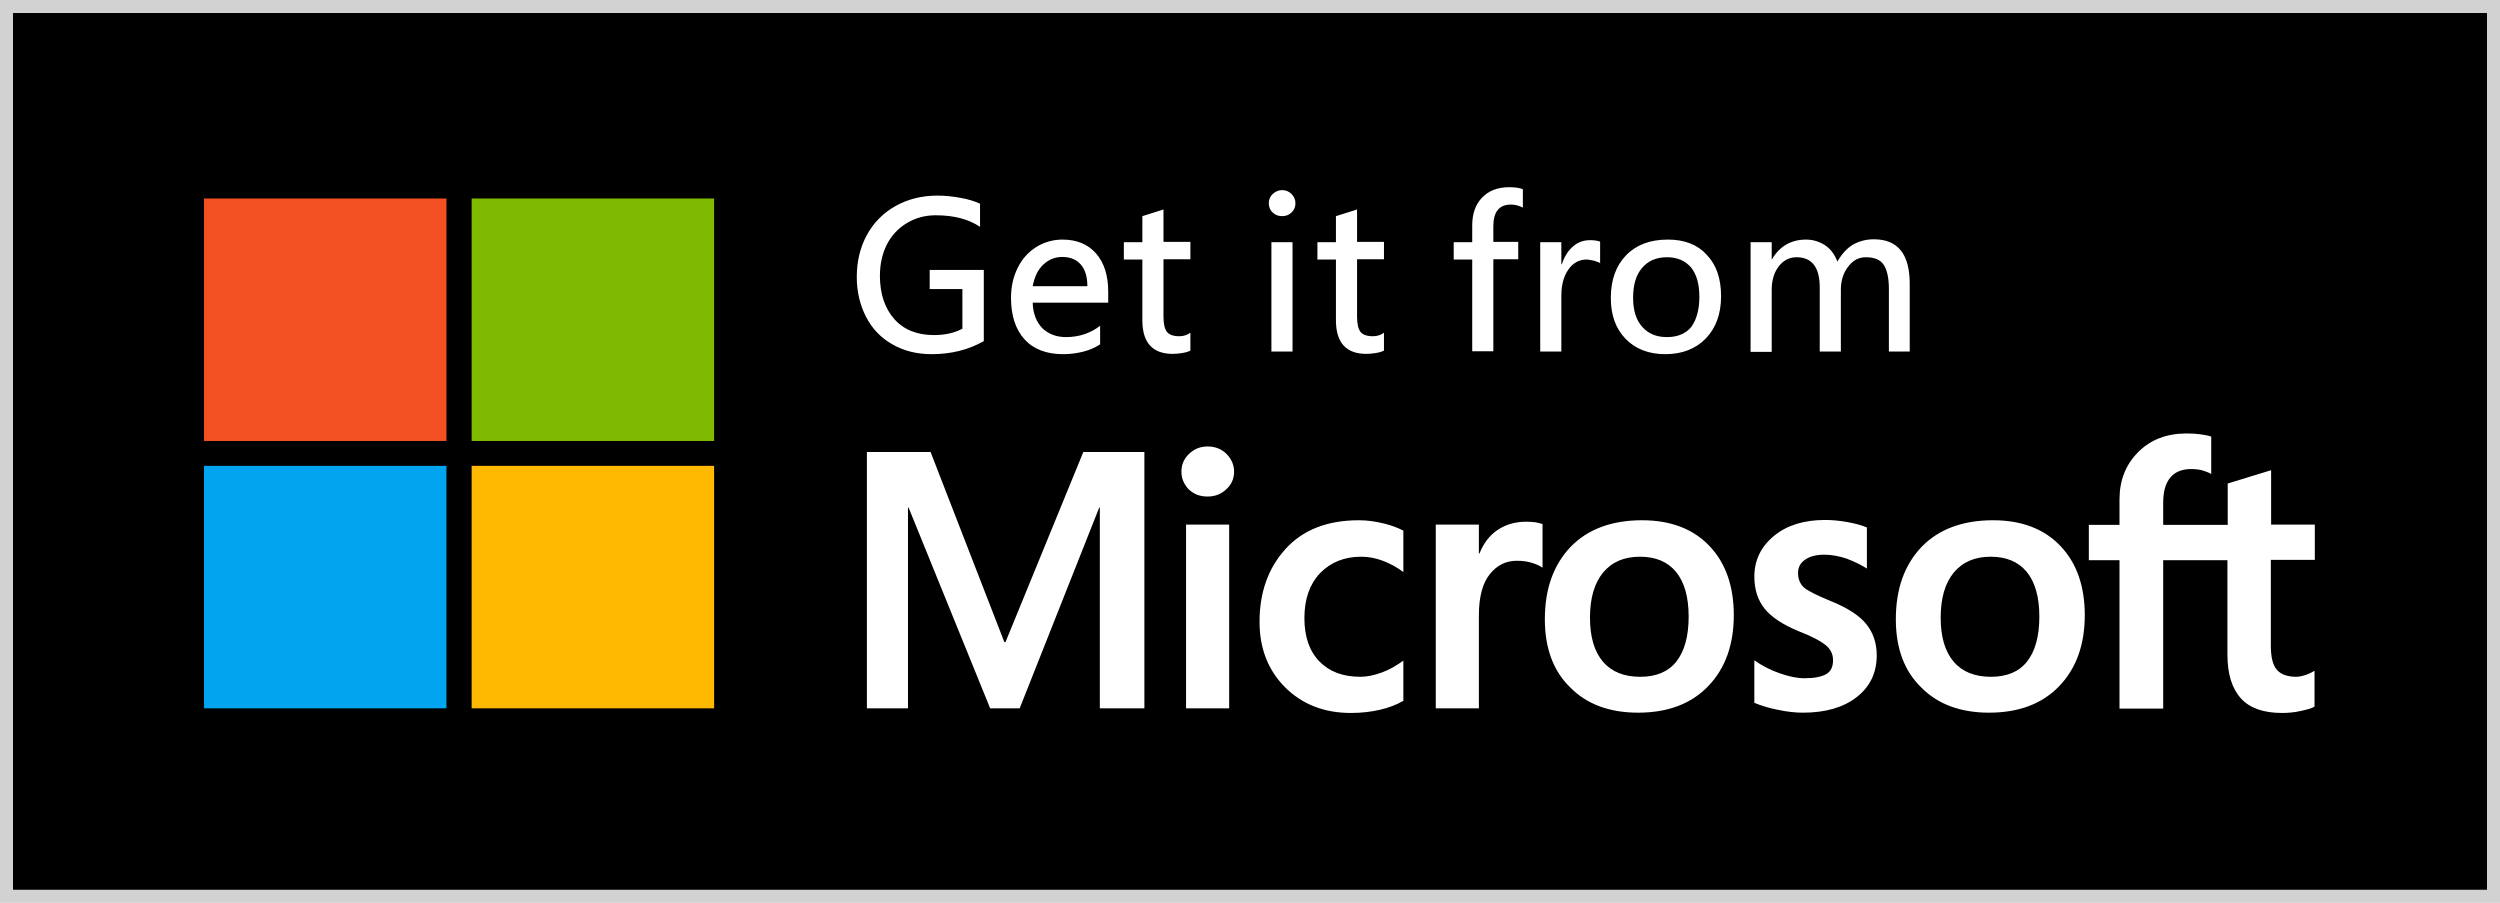
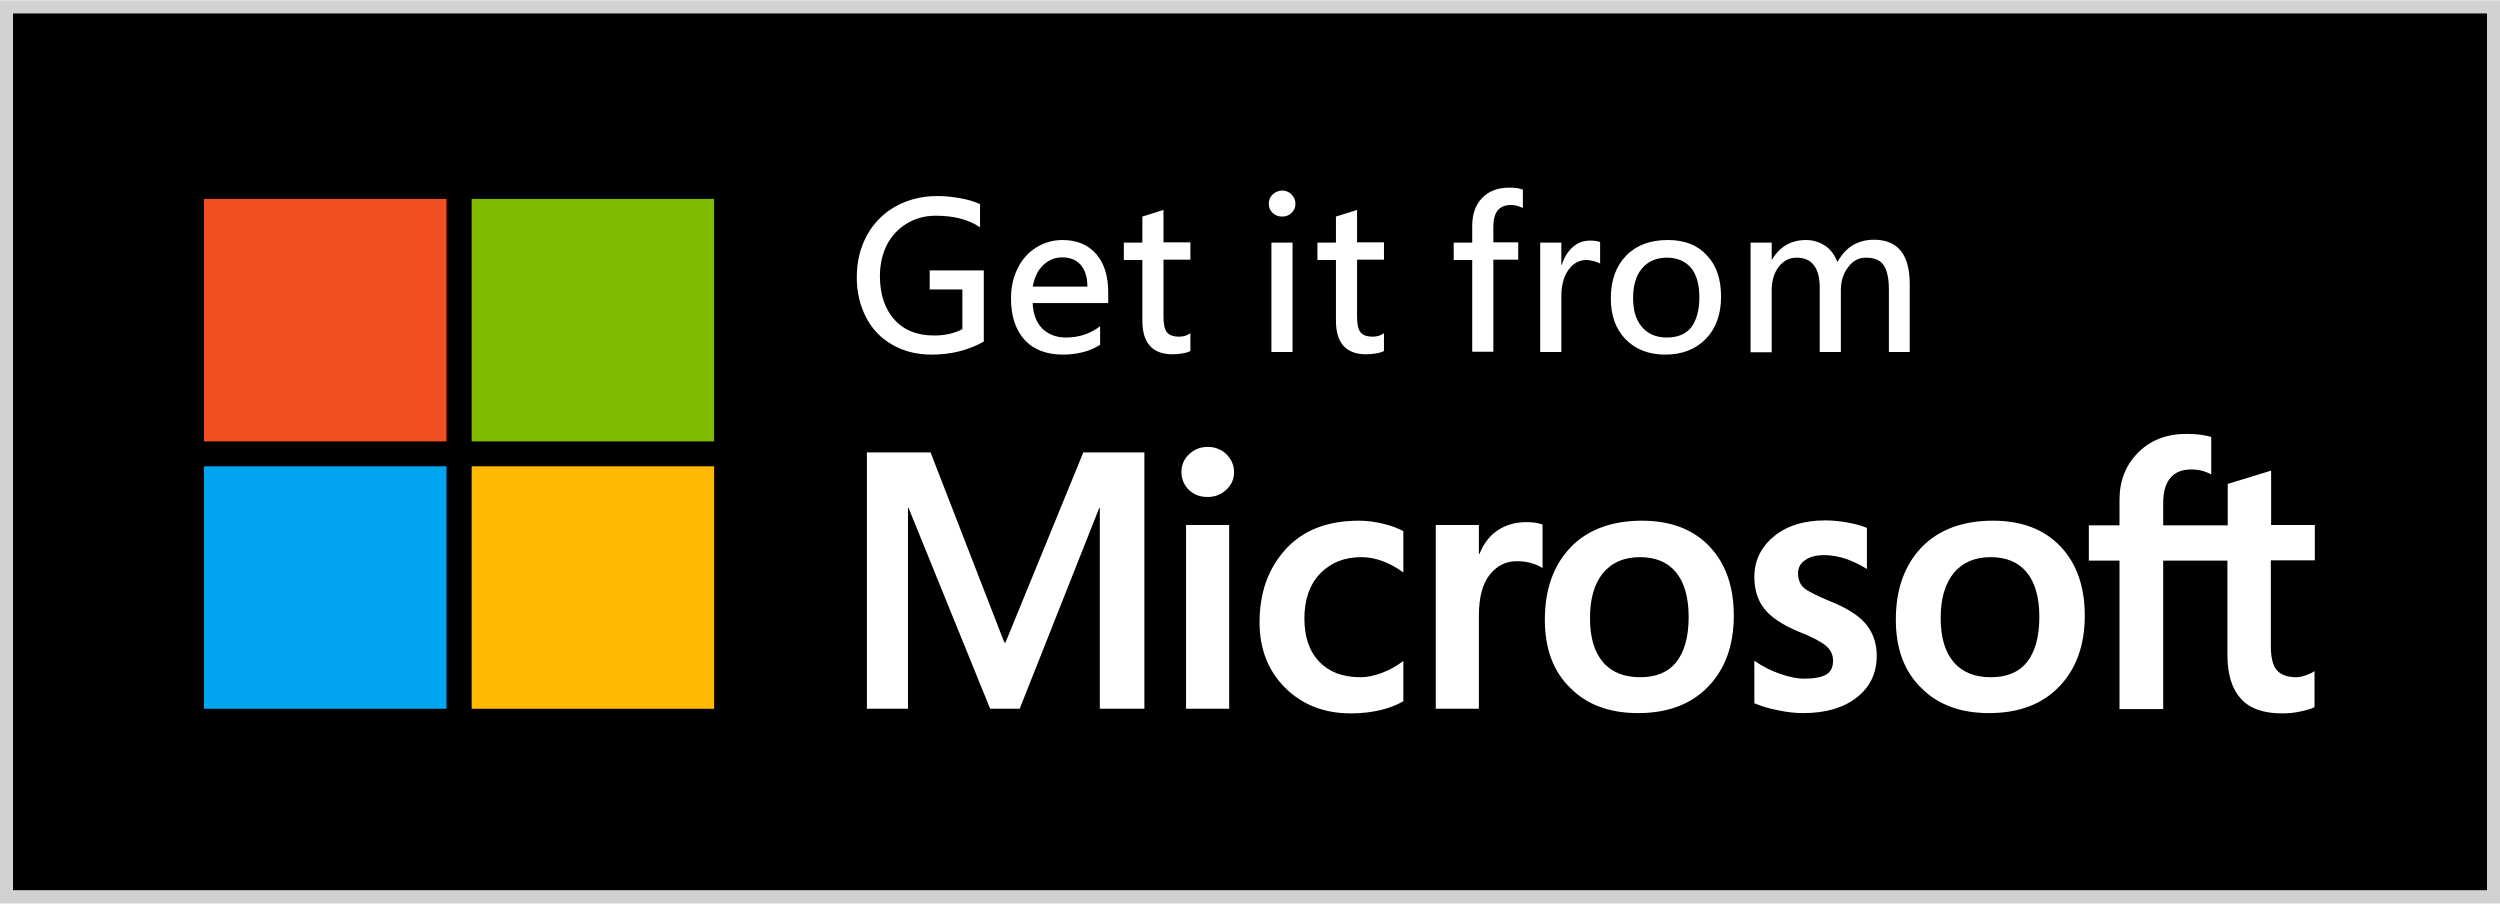
- <svg xmlns="http://www.w3.org/2000/svg" viewBox="0 0 864 312">
+ <svg xmlns="http://www.w3.org/2000/svg" width="110.716" height="40.019" viewBox="0 0 864 312">
  <path d="M2.3 2.3h859.5v307.5H2.3z" />
  <path fill="#D2D2D2" d="M4.5 4.5h855v303H4.5V4.5zM0 312h864V0H0v312z" />
  <defs>
    <path id="a" d="M0 0h864v312H0z" />
  </defs>
  <g>
    <path fill="#F25022" d="M70.5 68.6h83.8v83.8H70.5z" />
    <path fill="#7FBA00" d="M163 68.6h83.8v83.8H163z" />
    <path fill="#00A4EF" d="M70.5 161h83.8v83.8H70.5z" />
    <path fill="#FFB900" d="M163 161h83.8v83.8H163z" />
    <path fill="#FFF" d="M408.3 163c0-2.5.9-4.5 2.7-6.2 1.8-1.7 3.9-2.5 6.4-2.5 2.6 0 4.8.9 6.5 2.6 1.7 1.7 2.6 3.8 2.6 6.1 0 2.4-.9 4.5-2.7 6.1-1.8 1.7-3.9 2.5-6.5 2.5s-4.7-.8-6.5-2.5c-1.6-1.7-2.5-3.7-2.5-6.1m16.5 81.8h-14.9v-63.5h14.9v63.5zM470.2 233.9c2.2 0 4.7-.5 7.4-1.5s5.1-2.4 7.4-4.1v13.9c-2.4 1.4-5.1 2.4-8.1 3.1-3 .7-6.4 1.1-10 1.1-9.3 0-16.9-3-22.8-8.9-5.9-5.9-8.8-13.5-8.8-22.6 0-10.2 3-18.6 9-25.2 6-6.6 14.4-9.9 25.4-9.9 2.8 0 5.6.4 8.5 1.1 2.9.7 5.1 1.6 6.8 2.5v14.3c-2.3-1.7-4.7-3-7.1-3.9-2.4-.9-4.9-1.4-7.4-1.4-5.9 0-10.6 1.9-14.3 5.7-3.6 3.8-5.4 9-5.4 15.5 0 6.4 1.7 11.4 5.2 15 3.5 3.6 8.2 5.3 14.2 5.3M527.5 180.3c1.2 0 2.3.1 3.2.2.9.2 1.8.4 2.4.6v15.1c-.8-.6-1.9-1.1-3.4-1.6s-3.3-.8-5.5-.8c-3.7 0-6.8 1.5-9.3 4.6-2.5 3.1-3.8 7.8-3.8 14.3v32.1h-14.9v-63.5h14.9v10h.2c1.4-3.5 3.4-6.2 6.2-8.1 2.8-1.9 6.1-2.9 10-2.9M533.9 214c0-10.5 3-18.8 8.9-25 5.9-6.1 14.2-9.2 24.7-9.2 9.9 0 17.7 3 23.3 8.9 5.6 5.9 8.4 13.9 8.4 23.9 0 10.3-3 18.5-8.9 24.6-5.9 6.1-14 9.1-24.2 9.1-9.8 0-17.7-2.9-23.4-8.7-5.9-5.7-8.8-13.6-8.8-23.6m15.6-.5c0 6.6 1.5 11.7 4.5 15.2s7.3 5.2 12.9 5.2c5.4 0 9.6-1.7 12.4-5.2s4.3-8.7 4.3-15.6c0-6.8-1.5-12-4.4-15.5-2.9-3.5-7.1-5.2-12.4-5.2-5.5 0-9.7 1.8-12.8 5.5-3 3.7-4.5 8.8-4.5 15.6M621.4 198c0 2.1.7 3.8 2 5 1.4 1.2 4.4 2.7 9 4.6 6 2.4 10.2 5.1 12.6 8.1 2.4 3 3.6 6.6 3.6 10.8 0 6-2.3 10.8-6.9 14.4-4.6 3.6-10.8 5.4-18.6 5.4-2.6 0-5.5-.3-8.7-1-3.2-.6-5.9-1.5-8.1-2.4v-14.7c2.7 1.9 5.6 3.4 8.8 4.5 3.1 1.1 6 1.7 8.5 1.7 3.4 0 5.9-.5 7.5-1.4 1.6-.9 2.4-2.5 2.4-4.8 0-2.1-.8-3.8-2.5-5.2-1.7-1.4-4.8-3.1-9.5-4.9-5.5-2.3-9.4-4.9-11.7-7.8-2.3-2.9-3.5-6.6-3.5-11 0-5.7 2.3-10.4 6.8-14.1 4.5-3.7 10.4-5.5 17.7-5.5 2.2 0 4.7.2 7.5.7 2.8.5 5.1 1.1 6.9 1.9v14.2c-2-1.3-4.3-2.4-6.9-3.4-2.6-.9-5.3-1.4-7.8-1.4-2.8 0-5.1.6-6.6 1.7-1.7 1.1-2.5 2.7-2.5 4.6M655.2 214c0-10.5 3-18.8 8.9-25 5.9-6.1 14.2-9.2 24.7-9.2 9.9 0 17.7 3 23.3 8.9 5.6 5.9 8.4 13.9 8.4 23.9 0 10.3-3 18.5-8.9 24.6-5.9 6.1-14 9.1-24.2 9.1-9.8 0-17.7-2.9-23.4-8.7-5.9-5.7-8.8-13.6-8.8-23.6m15.5-.5c0 6.6 1.5 11.7 4.5 15.2s7.3 5.2 12.9 5.2c5.4 0 9.6-1.7 12.4-5.2s4.3-8.7 4.3-15.6c0-6.8-1.5-12-4.4-15.5s-7.1-5.2-12.4-5.2c-5.5 0-9.7 1.8-12.8 5.5-3 3.7-4.5 8.8-4.5 15.6M769.8 193.6v32.6c0 6.8 1.6 11.8 4.7 15.2 3.1 3.4 7.9 5 14.2 5 2.1 0 4.3-.2 6.5-.7 2.2-.5 3.8-.9 4.7-1.5v-12.4c-.9.6-2 1.1-3.2 1.5-1.2.4-2.3.6-3.1.6-3 0-5.3-.8-6.7-2.4-1.4-1.6-2.1-4.4-2.1-8.3v-29.7H800v-12.2h-15.1v-18.8l-15 4.6v14.3h-22.3v-7.7c0-3.8.8-6.7 2.5-8.7 1.7-2 4.1-2.9 7.2-2.9 1.6 0 3 .2 4.3.6 1.2.4 2.1.8 2.6 1.1v-12.9c-1.1-.4-2.3-.6-3.7-.8-1.4-.2-3-.3-4.8-.3-6.8 0-12.4 2.1-16.7 6.4-4.3 4.3-6.5 9.7-6.5 16.4v8.8h-10.6v12.2h10.6v51.3h15.1v-51.3h22.2zM395.5 156.2v88.6h-15.4v-69.4h-.2l-27.5 69.4h-10.2L314 175.4h-.2v69.4h-14.2v-88.6h22l25.5 65.7h.4l26.9-65.7zM340 117.9c-5.3 3-11.3 4.5-18 4.5-5.1 0-9.6-1.1-13.6-3.4-3.9-2.2-7-5.4-9.1-9.5-2.1-4.1-3.2-8.7-3.2-13.8 0-5.4 1.2-10.3 3.5-14.5s5.6-7.6 9.9-10c4.3-2.4 9.1-3.6 14.5-3.6 2.7 0 5.4.3 8.1.8 2.7.5 4.9 1.2 6.6 2v8c-4-2.7-9.1-4-15.3-4-3.7 0-7 .9-10 2.7-3 1.8-5.3 4.3-6.9 7.4-1.6 3.2-2.4 6.8-2.4 10.8 0 6.3 1.7 11.3 5 15 3.3 3.7 7.9 5.5 13.7 5.5 3.7 0 7-.7 9.8-2.2V99.9h-11.3v-6.6H340v24.6zM383.1 104.6h-26.2c.1 3.8 1.3 6.7 3.3 8.8 2.1 2 4.8 3.1 8.2 3.1 4.5 0 8.4-1.3 11.8-3.9v6.4c-1.5 1-3.4 1.9-5.7 2.5-2.3.6-4.7.9-7.1.9-5.7 0-10.2-1.7-13.3-5.1-3.1-3.4-4.7-8.2-4.7-14.4 0-3.8.8-7.3 2.3-10.3 1.5-3.1 3.7-5.5 6.4-7.2 2.7-1.7 5.8-2.6 9.1-2.6 4.9 0 8.8 1.6 11.6 4.8 2.8 3.2 4.2 7.6 4.2 13.3v3.7zm-7.3-5.7c0-3.3-.8-5.8-2.3-7.5-1.5-1.7-3.6-2.6-6.4-2.6-2.5 0-4.7.9-6.6 2.7s-3 4.3-3.6 7.4h18.9zM411.5 121.1c-.7.4-1.6.7-2.9.9-1.2.2-2.3.3-3.3.3-7 0-10.5-3.9-10.5-11.6v-21h-6.4v-6h6.4v-9l7.3-2.3v11.2h9.3v6h-9.3v19.8c0 2.5.4 4.3 1.2 5.3.8 1 2.2 1.5 4.3 1.5 1.4 0 2.7-.4 3.8-1.2v6.1zM447.7 70.3c0 1.2-.4 2.2-1.3 3.1-.9.9-2 1.3-3.3 1.3-1.3 0-2.4-.4-3.3-1.3-.9-.8-1.3-1.9-1.3-3.2 0-1.3.5-2.4 1.4-3.2.9-.8 2-1.3 3.2-1.3 1.2 0 2.3.4 3.2 1.3 1 1 1.4 2 1.4 3.3m-1 51.2h-7.3V83.7h7.3v37.8zM478.4 121.1c-.7.4-1.6.7-2.9.9-1.2.2-2.3.3-3.3.3-7 0-10.5-3.9-10.5-11.6v-21h-6.4v-6h6.4v-9l7.3-2.3v11.2h9.3v6H469v19.8c0 2.5.4 4.3 1.2 5.3.8 1 2.2 1.5 4.3 1.5 1.4 0 2.7-.4 3.8-1.2v6.1zM526.2 71.7c-1.2-.6-2.5-1-4-1-4.1 0-6.1 2.5-6.1 7.5v5.4h8.6v6h-8.6v31.8h-7.3V89.7h-6.4v-6h6.4v-5.8c0-4 1.1-7.2 3.4-9.6 2.3-2.4 5.4-3.6 9.4-3.6 2 0 3.5.2 4.7.7v6.3zM553.1 91c-.4-.3-1.2-.6-2.2-.9-1-.2-1.9-.4-2.6-.4-2.6 0-4.7 1.2-6.3 3.5-1.6 2.3-2.4 5.3-2.4 9v19.3h-7.3V83.7h7.3v7.6h.2c.8-2.6 2.1-4.6 3.8-6.1 1.7-1.5 3.7-2.2 5.9-2.2 1.5 0 2.7.2 3.5.5V91zM594.8 102.4c0 6.1-1.8 11-5.3 14.6-3.5 3.6-8.2 5.4-14 5.4-5.7 0-10.3-1.8-13.7-5.3-3.4-3.5-5.1-8.2-5.1-14.1 0-6.3 1.8-11.2 5.3-14.8 3.5-3.6 8.3-5.4 14.4-5.4 5.7 0 10.2 1.7 13.4 5.2 3.4 3.5 5 8.3 5 14.4m-7.5.2c0-4.5-1-7.9-2.9-10.2-2-2.3-4.7-3.5-8.3-3.5-3.6 0-6.5 1.2-8.6 3.7-2.1 2.4-3.1 5.9-3.1 10.3 0 4.3 1 7.6 3.1 10 2.1 2.4 4.9 3.6 8.6 3.6 3.7 0 6.5-1.2 8.4-3.5 1.8-2.5 2.8-5.9 2.8-10.4M660.1 121.5h-7.3V100c0-3.9-.6-6.7-1.8-8.5-1.2-1.8-3.3-2.6-6.2-2.6-2.4 0-4.5 1.1-6.1 3.3-1.7 2.2-2.5 4.9-2.5 7.9v21.4h-7.3V99.3c0-6.9-2.7-10.4-8-10.4-2.5 0-4.6 1.1-6.2 3.2s-2.4 4.8-2.4 8.1v21.4H605V83.7h7.3v5.9h.1c2.7-4.6 6.7-6.8 11.8-6.8 2.4 0 4.6.7 6.6 2 1.9 1.3 3.3 3.2 4.2 5.6 1.5-2.6 3.2-4.5 5.3-5.8 2.1-1.2 4.5-1.9 7.3-1.9 8.3 0 12.4 5.1 12.4 15.4v23.4z" />
  </g>
</svg>
